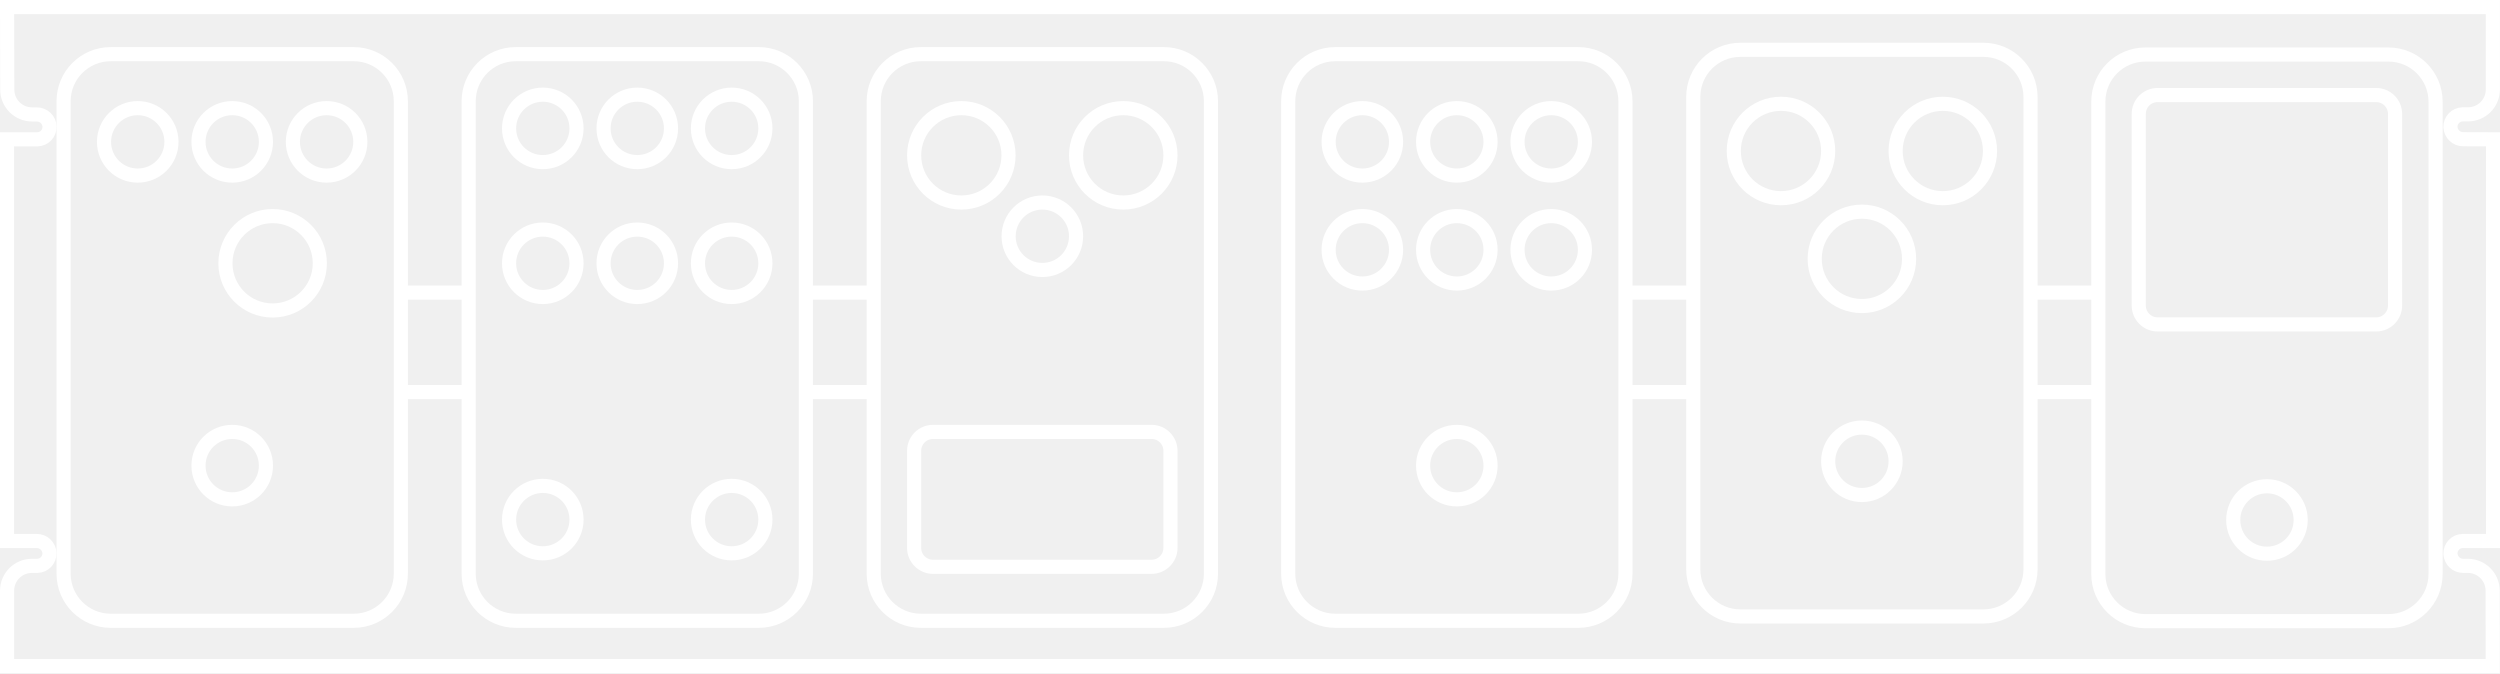
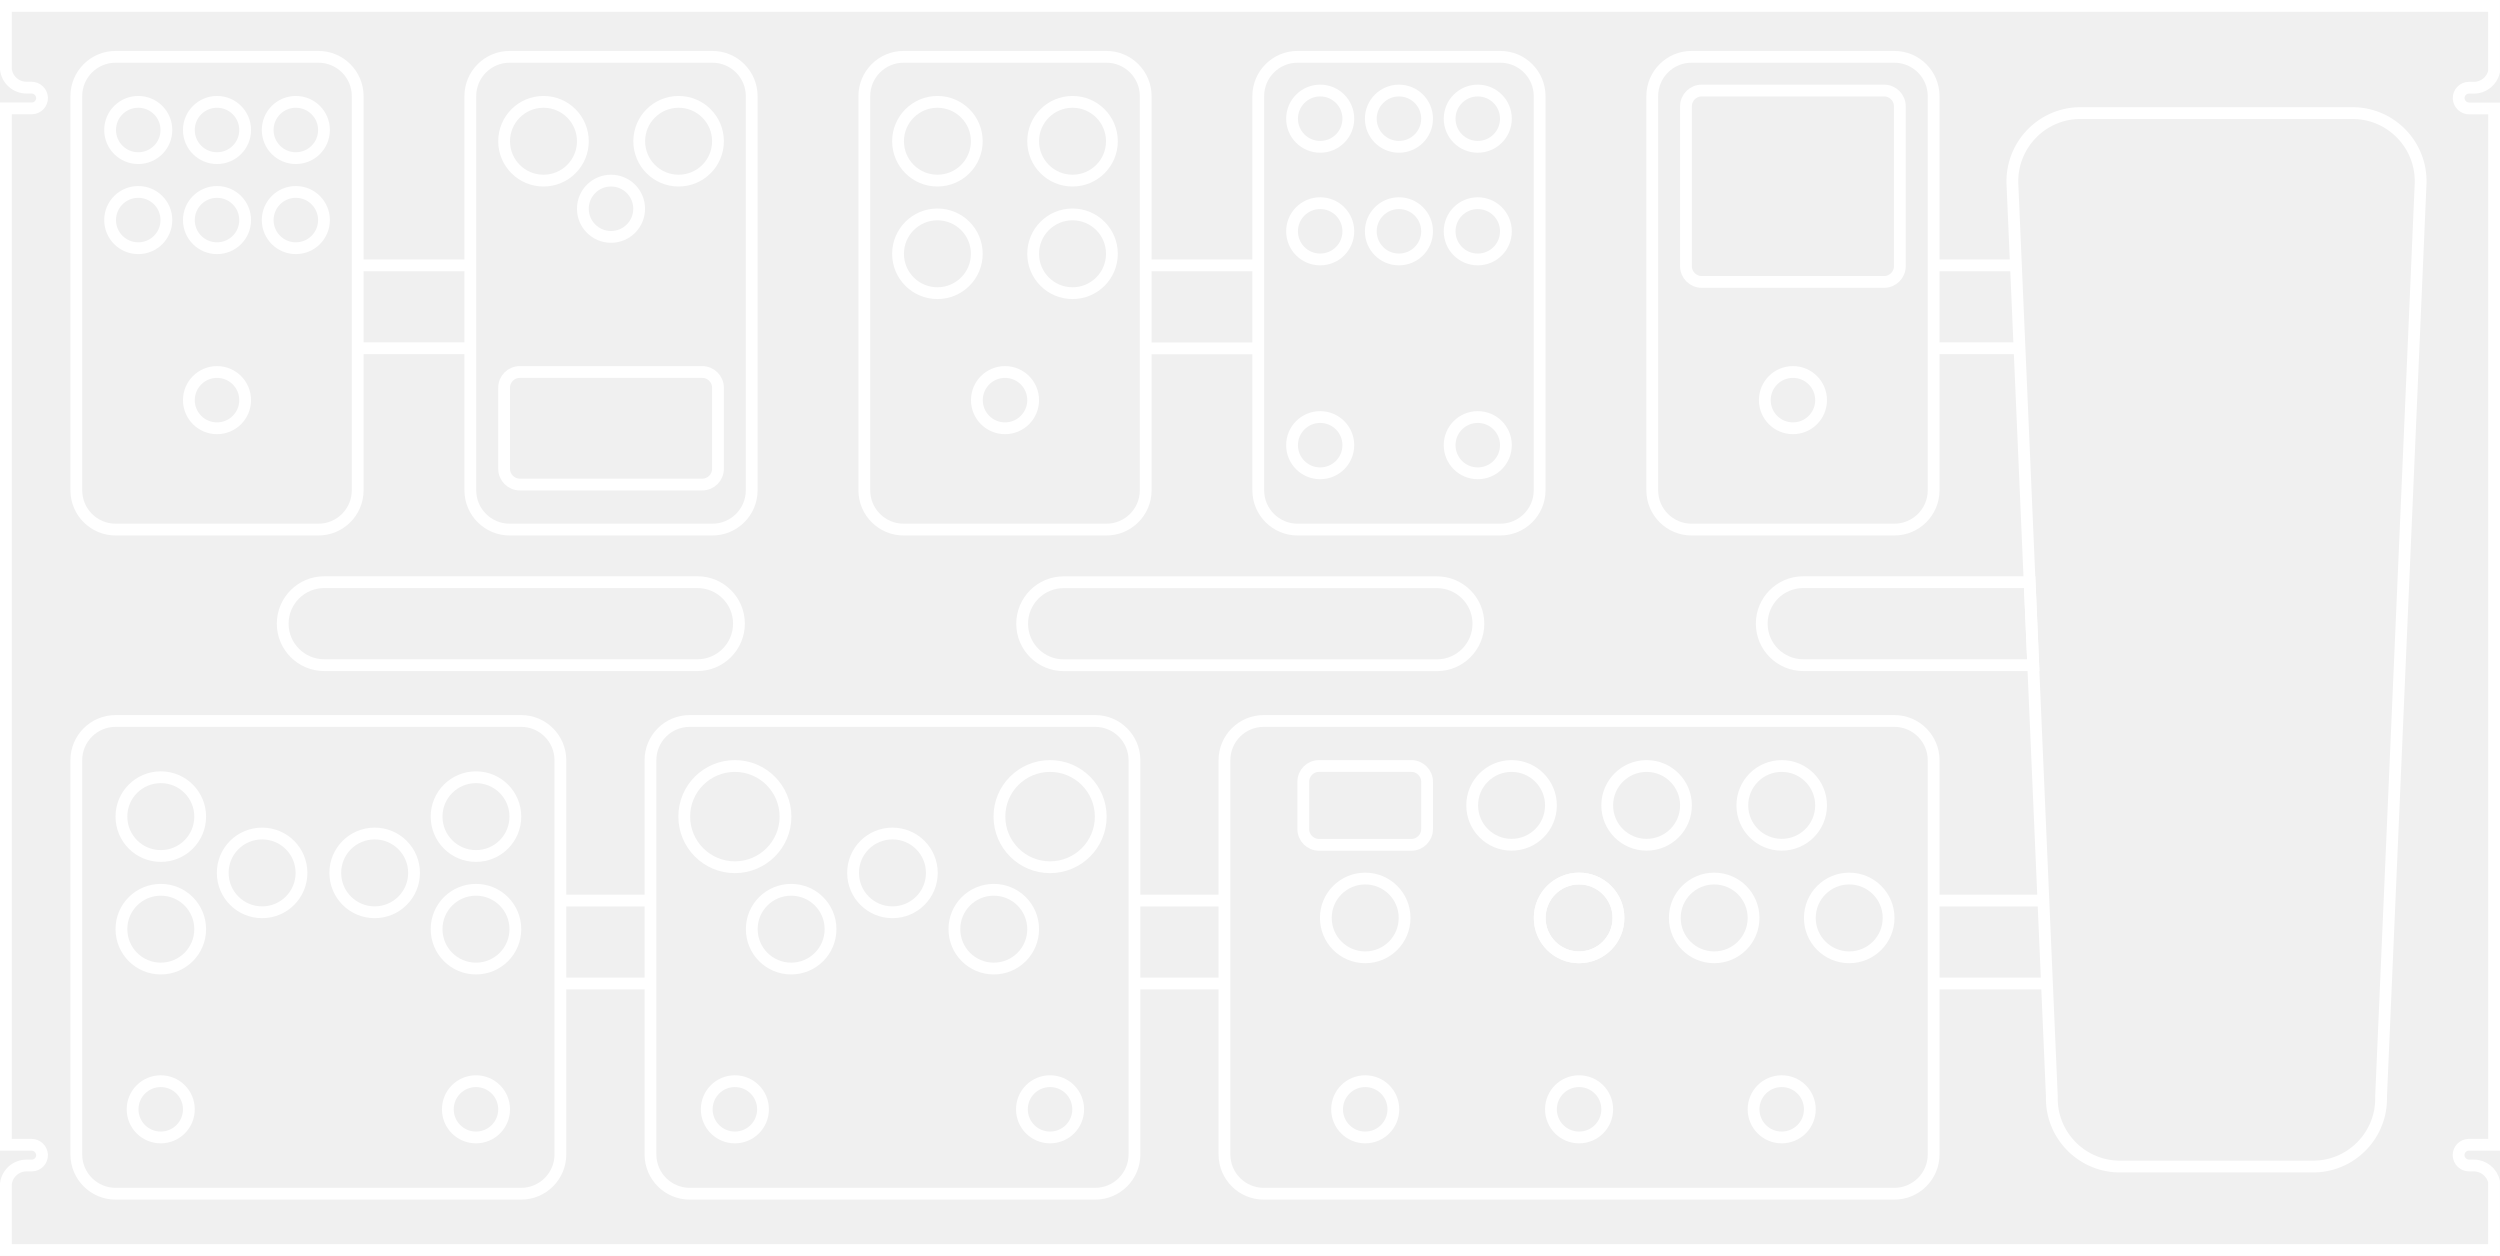
- <svg xmlns="http://www.w3.org/2000/svg" version="1.1" baseProfile="basic" x="0px" y="0px" width="265.39px" height="71.47px" viewBox="0 0 265.39 71.47" style="enable-background:new 0 0 265.39 71.47;" xml:space="preserve">
+ <svg xmlns="http://www.w3.org/2000/svg" version="1.1" baseProfile="basic" x="0px" y="0px" width="318.08px" height="159.79px" viewBox="0 0 318.08 159.79" style="enable-background:new 0 0 318.08 159.79;" xml:space="preserve">
  <style type="text/css">
	.st0{fill:none;stroke:#FFFFFF;stroke-width:1.5;}
</style>
  <defs>
</defs>
-   <g id="Group_685_2_" transform="translate(-3150.499 -6591.781)">
-     <g id="Group_618_2_">
-       <path id="Path_335_2_" class="st0" d="M3412,6606.56c-0.73,0.01-1.33-0.55-1.37-1.28c-0.02-0.73,0.55-1.34,1.28-1.36    c0.01,0,0.03,0,0.04,0h0.54c1.46,0,2.64-1.18,2.64-2.64v0v-8.75h-263.88l0.02,8.76c0,1.46,1.18,2.64,2.64,2.64c0,0,0,0,0,0h0.48    c0.73-0.01,1.33,0.55,1.37,1.28c0.02,0.73-0.55,1.34-1.28,1.36c-0.01,0-0.03,0-0.04,0h-3.2v42.64h3.14    c0.73-0.01,1.33,0.55,1.37,1.28c0.02,0.73-0.55,1.34-1.28,1.36c-0.01,0-0.03,0-0.04,0h-0.54c-1.46,0-2.64,1.18-2.64,2.64v8h263.87    l0,0l-0.01-8c0-1.46-1.18-2.64-2.64-2.64c0,0,0,0,0,0H3412c-0.73,0.01-1.33-0.55-1.37-1.28c-0.02-0.73,0.55-1.34,1.28-1.36    c0.01,0,0.03,0,0.04,0h3.2v-42.64L3412,6606.56z" />
-       <path id="Path_555_2_" class="st0" d="M3205.25,6597.53h25.8c2.76,0,5,2.24,5,5v50.15c0,2.76-2.24,5-5,5h-25.8c-2.76,0-5-2.24-5-5    v-50.15C3200.25,6599.77,3202.48,6597.53,3205.25,6597.53z" />
-       <path id="Path_556_2_" class="st0" d="M3228.17,6643.36c1.98,0,3.58,1.6,3.58,3.58c0,1.98-1.6,3.58-3.58,3.58    c-1.98,0-3.58-1.6-3.58-3.58l0,0C3224.59,6644.96,3226.2,6643.36,3228.17,6643.36z" />
-       <path id="Path_557_2_" class="st0" d="M3208.12,6643.36c1.98,0,3.58,1.6,3.58,3.58c0,1.98-1.6,3.58-3.58,3.58    c-1.98,0-3.58-1.6-3.58-3.58l0,0C3204.54,6644.96,3206.15,6643.36,3208.12,6643.36z" />
-       <path id="Path_558_2_" class="st0" d="M3208.12,6601.83c1.98,0,3.58,1.6,3.58,3.58c0,1.98-1.6,3.58-3.58,3.58    c-1.98,0-3.58-1.6-3.58-3.58l0,0C3204.54,6603.43,3206.15,6601.83,3208.12,6601.83z" />
-       <path id="Path_559_2_" class="st0" d="M3218.15,6601.83c1.98,0,3.58,1.6,3.58,3.58c0,1.98-1.6,3.58-3.58,3.58    c-1.98,0-3.58-1.6-3.58-3.58l0,0C3214.57,6603.43,3216.17,6601.83,3218.15,6601.83z" />
-       <path id="Path_560_2_" class="st0" d="M3228.17,6601.83c1.98,0,3.58,1.6,3.58,3.58c0,1.98-1.6,3.58-3.58,3.58    c-1.98,0-3.58-1.6-3.58-3.58l0,0C3224.59,6603.43,3226.2,6601.83,3228.17,6601.83z" />
-       <path id="Path_561_2_" class="st0" d="M3208.12,6616.15c1.98,0,3.58,1.6,3.58,3.58c0,1.98-1.6,3.58-3.58,3.58    c-1.98,0-3.58-1.6-3.58-3.58l0,0C3204.54,6617.75,3206.15,6616.15,3208.12,6616.15z" />
-       <path id="Path_562_2_" class="st0" d="M3218.15,6616.15c1.98,0,3.58,1.6,3.58,3.58c0,1.98-1.6,3.58-3.58,3.58    c-1.98,0-3.58-1.6-3.58-3.58l0,0C3214.57,6617.75,3216.17,6616.15,3218.15,6616.15z" />
-       <path id="Path_563_2_" class="st0" d="M3228.17,6616.15c1.98,0,3.58,1.6,3.58,3.58c0,1.98-1.6,3.58-3.58,3.58    c-1.98,0-3.58-1.6-3.58-3.58l0,0C3224.59,6617.75,3226.2,6616.15,3228.17,6616.15z" />
-       <path id="Path_542_2_" class="st0" d="M3292.25,6597.53h25.8c2.76,0,5,2.24,5,5v50.15c0,2.76-2.24,5-5,5h-25.8c-2.76,0-5-2.24-5-5    v-50.15C3287.25,6599.77,3289.48,6597.53,3292.25,6597.53z" />
-       <path id="Path_543_2_" class="st0" d="M3305.15,6637.63c1.98,0,3.58,1.6,3.58,3.58c0,1.98-1.6,3.58-3.58,3.58    c-1.98,0-3.58-1.6-3.58-3.58l0,0C3301.57,6639.23,3303.17,6637.63,3305.15,6637.63z" />
-       <path id="Path_544_2_" class="st0" d="M3295.12,6603.26c1.98,0,3.58,1.6,3.58,3.58c0,1.98-1.6,3.58-3.58,3.58    c-1.98,0-3.58-1.6-3.58-3.58l0,0C3291.54,6604.86,3293.15,6603.26,3295.12,6603.26z" />
-       <path id="Path_545_2_" class="st0" d="M3295.12,6614.72c1.98,0,3.58,1.6,3.58,3.58c0,1.98-1.6,3.58-3.58,3.58    c-1.98,0-3.58-1.6-3.58-3.58l0,0C3291.54,6616.32,3293.15,6614.72,3295.12,6614.72z" />
-       <path id="Path_546_2_" class="st0" d="M3315.17,6603.26c1.98,0,3.58,1.6,3.58,3.58c0,1.98-1.6,3.58-3.58,3.58    c-1.98,0-3.58-1.6-3.58-3.58l0,0C3311.59,6604.86,3313.2,6603.26,3315.17,6603.26z" />
-       <path id="Path_547_2_" class="st0" d="M3315.17,6614.72c1.98,0,3.58,1.6,3.58,3.58c0,1.98-1.6,3.58-3.58,3.58    c-1.98,0-3.58-1.6-3.58-3.58l0,0C3311.59,6616.32,3313.2,6614.72,3315.17,6614.72z" />
-       <path id="Path_548_2_" class="st0" d="M3305.15,6603.26c1.98,0,3.58,1.6,3.58,3.58c0,1.98-1.6,3.58-3.58,3.58    c-1.98,0-3.58-1.6-3.58-3.58l0,0C3301.57,6604.86,3303.17,6603.26,3305.15,6603.26z" />
-       <path id="Path_549_2_" class="st0" d="M3305.15,6614.72c1.98,0,3.58,1.6,3.58,3.58c0,1.98-1.6,3.58-3.58,3.58    c-1.98,0-3.58-1.6-3.58-3.58l0,0C3301.57,6616.32,3303.17,6614.72,3305.15,6614.72z" />
-       <path id="Path_564_2_" class="st0" d="M3162.25,6597.53h25.8c2.76,0,5,2.24,5,5v50.15c0,2.76-2.24,5-5,5h-25.8c-2.76,0-5-2.24-5-5    v-50.15C3157.25,6599.77,3159.48,6597.53,3162.25,6597.53z" />
-       <path id="Path_565_2_" class="st0" d="M3175.15,6637.63c1.98,0,3.58,1.6,3.58,3.58c0,1.98-1.6,3.58-3.58,3.58    c-1.98,0-3.58-1.6-3.58-3.58l0,0C3171.57,6639.23,3173.17,6637.63,3175.15,6637.63z" />
-       <path id="Path_566_2_" class="st0" d="M3165.12,6603.26c1.98,0,3.58,1.6,3.58,3.58c0,1.98-1.6,3.58-3.58,3.58    c-1.98,0-3.58-1.6-3.58-3.58l0,0C3161.54,6604.86,3163.15,6603.26,3165.12,6603.26z" />
-       <path id="Path_567_2_" class="st0" d="M3185.17,6603.26c1.98,0,3.58,1.6,3.58,3.58c0,1.98-1.6,3.58-3.58,3.58    c-1.98,0-3.58-1.6-3.58-3.58l0,0C3181.59,6604.86,3183.2,6603.26,3185.17,6603.26z" />
-       <path id="Path_568_2_" class="st0" d="M3175.15,6603.26c1.98,0,3.58,1.6,3.58,3.58c0,1.98-1.6,3.58-3.58,3.58    c-1.98,0-3.58-1.6-3.58-3.58l0,0C3171.57,6604.86,3173.17,6603.26,3175.15,6603.26z" />
-       <path id="Path_569_2_" class="st0" d="M3179.44,6614.72c2.77,0,5.01,2.24,5.01,5.01s-2.24,5.01-5.01,5.01s-5.01-2.24-5.01-5.01    C3174.43,6616.96,3176.68,6614.72,3179.44,6614.72z" />
-       <path id="Path_550_2_" class="st0" d="M3248.25,6597.53h25.8c2.76,0,5,2.24,5,5v50.15c0,2.76-2.24,5-5,5h-25.8c-2.76,0-5-2.24-5-5    v-50.15C3243.25,6599.77,3245.48,6597.53,3248.25,6597.53z" />
-       <path id="Path_551_2_" class="st0" d="M3269.74,6603.26c2.77,0,5.01,2.24,5.01,5.01s-2.24,5.01-5.01,5.01s-5.01-2.24-5.01-5.01    C3264.73,6605.5,3266.97,6603.26,3269.74,6603.26z" />
-       <path id="Path_552_2_" class="st0" d="M3252.55,6603.26c2.77,0,5.01,2.24,5.01,5.01s-2.24,5.01-5.01,5.01s-5.01-2.24-5.01-5.01    C3247.54,6605.5,3249.79,6603.26,3252.55,6603.26z" />
-       <path id="Path_553_2_" class="st0" d="M3261.15,6613.28c1.98,0,3.58,1.6,3.58,3.58c0,1.98-1.6,3.58-3.58,3.58    c-1.98,0-3.58-1.6-3.58-3.58l0,0C3257.57,6614.89,3259.17,6613.28,3261.15,6613.28z" />
-       <path id="Path_554_2_" class="st0" d="M3249.54,6637.63h23.21c1.1,0,2,0.9,2,2v10.32c0,1.1-0.9,2-2,2h-23.21c-1.1,0-2-0.9-2-2    v-10.32C3247.54,6638.53,3248.44,6637.63,3249.54,6637.63z" />
-       <path id="Path_534_2_" class="st0" d="M3335.25,6597.07h25.8c2.76,0,5,2.24,5,5v50.15c0,2.76-2.24,5-5,5h-25.8c-2.76,0-5-2.24-5-5    v-50.15C3330.25,6599.31,3332.48,6597.07,3335.25,6597.07z" />
-       <path id="Path_535_2_" class="st0" d="M3348.15,6637.17c1.98,0,3.58,1.6,3.58,3.58c0,1.98-1.6,3.58-3.58,3.58    c-1.98,0-3.58-1.6-3.58-3.58l0,0C3344.57,6638.77,3346.17,6637.17,3348.15,6637.17z" />
-       <path id="Path_536_2_" class="st0" d="M3356.74,6602.8c2.77,0,5.01,2.24,5.01,5.01s-2.24,5.01-5.01,5.01s-5.01-2.24-5.01-5.01    S3353.97,6602.8,3356.74,6602.8L3356.74,6602.8z" />
-       <path id="Path_537_2_" class="st0" d="M3339.56,6602.8c2.77,0,5.01,2.24,5.01,5.01s-2.24,5.01-5.01,5.01s-5.01-2.24-5.01-5.01    S3336.79,6602.8,3339.56,6602.8L3339.56,6602.8z" />
-       <path id="Path_538_2_" class="st0" d="M3348.15,6614.25c2.77,0,5.01,2.24,5.01,5.01s-2.24,5.01-5.01,5.01s-5.01-2.24-5.01-5.01    S3345.38,6614.25,3348.15,6614.25L3348.15,6614.25z" />
-       <path id="Path_539_2_" class="st0" d="M3378.25,6597.57h25.8c2.76,0,5,2.24,5,5v50.15c0,2.76-2.24,5-5,5h-25.8c-2.76,0-5-2.24-5-5    v-50.15C3373.25,6599.81,3375.48,6597.57,3378.25,6597.57z" />
-       <path id="Path_540_2_" class="st0" d="M3391.15,6643.4c1.98,0,3.58,1.6,3.58,3.58c0,1.98-1.6,3.58-3.58,3.58    c-1.98,0-3.58-1.6-3.58-3.58l0,0C3387.57,6645,3389.17,6643.4,3391.15,6643.4z" />
-       <path id="Path_541_2_" class="st0" d="M3379.54,6601.87h23.21c1.1,0,2,0.9,2,2v20.35c0,1.1-0.9,2-2,2h-23.21c-1.1,0-2-0.9-2-2    v-20.35C3377.54,6602.76,3378.44,6601.87,3379.54,6601.87z" />
-     </g>
+   <g>
+     <path id="Path_121_2_" class="st0" d="M314.13,11.16h0.63c1.23,0,2.29-0.85,2.56-2.04V0.75H0.75v8.06   c0.15,1.33,1.28,2.34,2.62,2.34h0.61c0.73-0.01,1.33,0.55,1.37,1.28c0.02,0.73-0.55,1.34-1.28,1.36c-0.01,0-0.03,0-0.04,0H0.75   v131.86h3.23c0.73-0.01,1.33,0.55,1.37,1.28c0.02,0.73-0.55,1.34-1.28,1.36c-0.01,0-0.03,0-0.04,0H3.37   c-1.34,0-2.47,1.01-2.62,2.34v8.41h316.57v-8.71c-0.28-1.19-1.34-2.04-2.57-2.04h-0.57c-0.73,0.01-1.33-0.55-1.37-1.28   c-0.02-0.73,0.55-1.34,1.28-1.36c0.01,0,0.03,0,0.04,0h3.2V13.8h-3.14c-0.73,0.01-1.33-0.55-1.37-1.28   c-0.02-0.73,0.55-1.34,1.28-1.36C314.1,11.16,314.12,11.16,314.13,11.16z" />
+     <path id="Path_122_2_" class="st0" d="M264.42,14.39h35.18c4.78,0.16,8.53,4.16,8.38,8.94l-5.03,116.16   c0.15,4.78-3.6,8.78-8.38,8.93h-25.13c-4.78-0.16-8.53-4.16-8.38-8.93l-5.02-116.16C255.9,18.55,259.65,14.55,264.42,14.39z" />
+     <path id="Path_262_2_" class="st0" d="M165.09,7.23h25.8c2.76,0,5,2.24,5,5v50.15c0,2.76-2.24,5-5,5h-25.8c-2.76,0-5-2.24-5-5   V12.23C160.09,9.47,162.33,7.23,165.09,7.23z" />
+     <path id="Path_268_2_" class="st0" d="M188.02,53.06c1.98,0,3.58,1.6,3.58,3.58c0,1.98-1.6,3.58-3.58,3.58   c-1.98,0-3.58-1.6-3.58-3.58l0,0C184.44,54.66,186.04,53.06,188.02,53.06z" />
+     <path id="Path_263_2_" class="st0" d="M167.97,53.06c1.98,0,3.58,1.6,3.58,3.58c0,1.98-1.6,3.58-3.58,3.58   c-1.98,0-3.58-1.6-3.58-3.58l0,0C164.39,54.66,165.99,53.06,167.97,53.06z" />
+     <path id="Path_264_2_" class="st0" d="M167.97,11.52c1.98,0,3.58,1.6,3.58,3.58s-1.6,3.58-3.58,3.58c-1.98,0-3.58-1.6-3.58-3.58   l0,0C164.39,13.13,165.99,11.52,167.97,11.52z" />
+     <path id="Path_265_2_" class="st0" d="M177.99,11.52c1.98,0,3.58,1.6,3.58,3.58s-1.6,3.58-3.58,3.58c-1.98,0-3.58-1.6-3.58-3.58   l0,0C174.41,13.13,176.02,11.52,177.99,11.52z" />
+     <path id="Path_269_2_" class="st0" d="M188.02,11.52c1.98,0,3.58,1.6,3.58,3.58s-1.6,3.58-3.58,3.58c-1.98,0-3.58-1.6-3.58-3.58   l0,0C184.44,13.13,186.04,11.52,188.02,11.52z" />
+     <path id="Path_266_2_" class="st0" d="M167.97,25.85c1.98,0,3.58,1.6,3.58,3.58s-1.6,3.58-3.58,3.58c-1.98,0-3.58-1.6-3.58-3.58   l0,0C164.39,27.45,165.99,25.85,167.97,25.85z" />
+     <path id="Path_267_2_" class="st0" d="M177.99,25.85c1.98,0,3.58,1.6,3.58,3.58s-1.6,3.58-3.58,3.58c-1.98,0-3.58-1.6-3.58-3.58   l0,0C174.41,27.45,176.02,25.85,177.99,25.85z" />
+     <path id="Path_270_2_" class="st0" d="M188.02,25.85c1.98,0,3.58,1.6,3.58,3.58s-1.6,3.58-3.58,3.58c-1.98,0-3.58-1.6-3.58-3.58   l0,0C184.44,27.45,186.04,25.85,188.02,25.85z" />
+     <path id="Path_243_2_" class="st0" d="M14.71,7.23h25.8c2.76,0,5,2.24,5,5v50.15c0,2.76-2.24,5-5,5h-25.8c-2.76,0-5-2.24-5-5V12.23   C9.71,9.47,11.95,7.23,14.71,7.23z" />
+     <path id="Path_244_2_" class="st0" d="M27.61,47.33c1.98,0,3.58,1.6,3.58,3.58c0,1.98-1.6,3.58-3.58,3.58s-3.58-1.6-3.58-3.58l0,0   C24.03,48.93,25.64,47.33,27.61,47.33z" />
+     <path id="Path_245_2_" class="st0" d="M17.59,12.96c1.98,0,3.58,1.6,3.58,3.58s-1.6,3.58-3.58,3.58s-3.58-1.6-3.58-3.58l0,0   C14.01,14.56,15.61,12.96,17.59,12.96z" />
+     <path id="Path_246_2_" class="st0" d="M17.59,24.42c1.98,0,3.58,1.6,3.58,3.58s-1.6,3.58-3.58,3.58s-3.58-1.6-3.58-3.58l0,0   C14.01,26.02,15.61,24.42,17.59,24.42z" />
+     <path id="Path_247_2_" class="st0" d="M37.64,12.96c1.98,0,3.58,1.6,3.58,3.58s-1.6,3.58-3.58,3.58c-1.98,0-3.58-1.6-3.58-3.58l0,0   C34.06,14.56,35.66,12.96,37.64,12.96z" />
+     <path id="Path_248_2_" class="st0" d="M37.64,24.42c1.98,0,3.58,1.6,3.58,3.58s-1.6,3.58-3.58,3.58c-1.98,0-3.58-1.6-3.58-3.58l0,0   C34.06,26.02,35.66,24.42,37.64,24.42z" />
+     <path id="Path_249_2_" class="st0" d="M27.61,12.96c1.98,0,3.58,1.6,3.58,3.58s-1.6,3.58-3.58,3.58s-3.58-1.6-3.58-3.58l0,0   C24.03,14.56,25.64,12.96,27.61,12.96z" />
+     <path id="Path_250_2_" class="st0" d="M27.61,24.42c1.98,0,3.58,1.6,3.58,3.58s-1.6,3.58-3.58,3.58s-3.58-1.6-3.58-3.58l0,0   C24.03,26.02,25.64,24.42,27.61,24.42z" />
+     <path id="Path_256_2_" class="st0" d="M114.97,7.23h25.8c2.76,0,5,2.24,5,5v50.15c0,2.76-2.24,5-5,5h-25.8c-2.76,0-5-2.24-5-5   V12.23C109.97,9.47,112.2,7.23,114.97,7.23z" />
+     <path id="Path_257_2_" class="st0" d="M127.87,47.33c1.98,0,3.58,1.6,3.58,3.58c0,1.98-1.6,3.58-3.58,3.58s-3.58-1.6-3.58-3.58l0,0   C124.29,48.93,125.89,47.33,127.87,47.33z" />
+     <path id="Path_258_2_" class="st0" d="M136.46,12.96c2.77,0,5.01,2.24,5.01,5.01s-2.24,5.01-5.01,5.01s-5.01-2.24-5.01-5.01   S133.69,12.96,136.46,12.96L136.46,12.96z" />
+     <path id="Path_259_2_" class="st0" d="M136.46,27.28c2.77,0,5.01,2.24,5.01,5.01c0,2.77-2.24,5.01-5.01,5.01s-5.01-2.24-5.01-5.01   C131.45,29.52,133.69,27.28,136.46,27.28L136.46,27.28z" />
+     <path id="Path_260_2_" class="st0" d="M119.27,12.96c2.77,0,5.01,2.24,5.01,5.01s-2.24,5.01-5.01,5.01c-2.77,0-5.01-2.24-5.01-5.01   S116.51,12.96,119.27,12.96L119.27,12.96z" />
+     <path id="Path_261_2_" class="st0" d="M119.27,27.28c2.77,0,5.01,2.24,5.01,5.01c0,2.77-2.24,5.01-5.01,5.01   c-2.77,0-5.01-2.24-5.01-5.01C114.26,29.52,116.51,27.28,119.27,27.28L119.27,27.28z" />
+     <path id="Path_271_2_" class="st0" d="M87.76,91.73h51.58c2.76,0,5,2.24,5,5v50.15c0,2.76-2.24,5-5,5H87.76c-2.76,0-5-2.24-5-5   V96.73C82.76,93.96,84.99,91.73,87.76,91.73z" />
+     <path id="Path_297_2_" class="st0" d="M93.5,137.56c1.98,0,3.58,1.6,3.58,3.58c0,1.98-1.6,3.58-3.58,3.58s-3.58-1.6-3.58-3.58l0,0   C89.92,139.16,91.52,137.56,93.5,137.56z" />
+     <path id="Path_298_2_" class="st0" d="M133.6,137.56c1.98,0,3.58,1.6,3.58,3.58c0,1.98-1.6,3.58-3.58,3.58   c-1.98,0-3.58-1.6-3.58-3.58l0,0C130.02,139.16,131.62,137.56,133.6,137.56z" />
+     <path id="Path_272_2_" class="st0" d="M133.6,97.46c3.56,0,6.45,2.89,6.45,6.44c0,3.56-2.89,6.44-6.45,6.44   c-3.56,0-6.44-2.89-6.44-6.44l0,0C127.15,100.34,130.04,97.46,133.6,97.46z" />
+     <path id="Path_293_2_" class="st0" d="M126.44,113.21c2.77,0,5.01,2.24,5.01,5.01c0,2.77-2.24,5.01-5.01,5.01   c-2.77,0-5.01-2.24-5.01-5.01C121.42,115.45,123.67,113.21,126.44,113.21L126.44,113.21z" />
+     <path id="Path_273_2_" class="st0" d="M93.5,97.46c3.56,0,6.44,2.89,6.44,6.44c0,3.56-2.89,6.44-6.44,6.44   c-3.56,0-6.44-2.89-6.44-6.44l0,0C87.05,100.34,89.94,97.46,93.5,97.46z" />
+     <path id="Path_294_2_" class="st0" d="M100.66,113.21c2.77,0,5.01,2.24,5.01,5.01c0,2.77-2.24,5.01-5.01,5.01   c-2.77,0-5.01-2.24-5.01-5.01C95.64,115.45,97.89,113.21,100.66,113.21L100.66,113.21z" />
+     <path id="Path_283_2_" class="st0" d="M113.55,106.05c2.77,0,5.01,2.24,5.01,5.01c0,2.77-2.24,5.01-5.01,5.01   c-2.77,0-5.01-2.24-5.01-5.01C108.53,108.29,110.78,106.05,113.55,106.05L113.55,106.05z" />
+     <path id="Path_274_2_" class="st0" d="M14.71,91.73H66.3c2.76,0,5,2.24,5,5v50.15c0,2.76-2.24,5-5,5H14.71c-2.76,0-5-2.24-5-5   V96.73C9.71,93.96,11.95,91.73,14.71,91.73z" />
+     <path id="Path_299_2_" class="st0" d="M20.45,137.56c1.98,0,3.58,1.6,3.58,3.58c0,1.98-1.6,3.58-3.58,3.58s-3.58-1.6-3.58-3.58l0,0   C16.87,139.16,18.48,137.56,20.45,137.56z" />
+     <path id="Path_300_2_" class="st0" d="M60.56,137.56c1.98,0,3.58,1.6,3.58,3.58c0,1.98-1.6,3.58-3.58,3.58   c-1.98,0-3.58-1.6-3.58-3.58l0,0C56.98,139.16,58.58,137.56,60.56,137.56z" />
+     <path id="Path_275_2_" class="st0" d="M60.56,98.89c2.77,0,5.01,2.24,5.01,5.01c0,2.77-2.24,5.01-5.01,5.01s-5.01-2.24-5.01-5.01   C55.54,101.13,57.79,98.89,60.56,98.89L60.56,98.89z" />
+     <path id="Path_295_2_" class="st0" d="M60.56,113.21c2.77,0,5.01,2.24,5.01,5.01c0,2.77-2.24,5.01-5.01,5.01s-5.01-2.24-5.01-5.01   C55.54,115.45,57.79,113.21,60.56,113.21L60.56,113.21z" />
+     <path id="Path_276_2_" class="st0" d="M20.46,98.89c2.77,0,5.01,2.24,5.01,5.01c0,2.77-2.24,5.01-5.01,5.01s-5.01-2.24-5.01-5.01   C15.44,101.13,17.69,98.89,20.46,98.89L20.46,98.89z" />
+     <path id="Path_296_2_" class="st0" d="M20.46,113.21c2.77,0,5.01,2.24,5.01,5.01c0,2.77-2.24,5.01-5.01,5.01s-5.01-2.24-5.01-5.01   C15.44,115.45,17.69,113.21,20.46,113.21L20.46,113.21z" />
+     <path id="Path_284_2_" class="st0" d="M33.35,106.05c2.77,0,5.01,2.24,5.01,5.01c0,2.77-2.24,5.01-5.01,5.01s-5.01-2.24-5.01-5.01   C28.33,108.29,30.58,106.05,33.35,106.05L33.35,106.05z" />
+     <path id="Path_285_2_" class="st0" d="M47.67,106.05c2.77,0,5.01,2.24,5.01,5.01c0,2.77-2.24,5.01-5.01,5.01s-5.01-2.24-5.01-5.01   C42.65,108.29,44.9,106.05,47.67,106.05L47.67,106.05z" />
+     <path id="Path_277_2_" class="st0" d="M160.79,91.73h80.23c2.76,0,5,2.24,5,5v50.15c0,2.76-2.24,5-5,5h-80.23c-2.76,0-5-2.24-5-5   V96.73C155.79,93.96,158.03,91.73,160.79,91.73z" />
+     <path id="Path_301_2_" class="st0" d="M173.7,137.56c1.98,0,3.58,1.6,3.58,3.58c0,1.98-1.6,3.58-3.58,3.58   c-1.98,0-3.58-1.6-3.58-3.58l0,0C170.12,139.16,171.72,137.56,173.7,137.56z" />
+     <path id="Path_302_2_" class="st0" d="M200.91,137.56c1.98,0,3.58,1.6,3.58,3.58c0,1.98-1.6,3.58-3.58,3.58   c-1.98,0-3.58-1.6-3.58-3.58l0,0C197.33,139.16,198.93,137.56,200.91,137.56z" />
+     <path id="Path_303_2_" class="st0" d="M226.69,137.56c1.98,0,3.58,1.6,3.58,3.58c0,1.98-1.6,3.58-3.58,3.58   c-1.98,0-3.58-1.6-3.58-3.58l0,0C223.11,139.16,224.71,137.56,226.69,137.56z" />
+     <path id="Path_286_2_" class="st0" d="M226.69,97.46c2.77,0,5.01,2.24,5.01,5.01c0,2.77-2.24,5.01-5.01,5.01s-5.01-2.24-5.01-5.01   C221.68,99.7,223.92,97.46,226.69,97.46L226.69,97.46z" />
+     <path id="Path_278_2_" class="st0" d="M209.5,97.46c2.77,0,5.01,2.24,5.01,5.01c0,2.77-2.24,5.01-5.01,5.01s-5.01-2.24-5.01-5.01   C204.49,99.7,206.73,97.46,209.5,97.46L209.5,97.46z" />
+     <path id="Path_279_2_" class="st0" d="M192.32,97.46c2.77,0,5.01,2.24,5.01,5.01c0,2.77-2.24,5.01-5.01,5.01s-5.01-2.24-5.01-5.01   C187.3,99.7,189.55,97.46,192.32,97.46L192.32,97.46z" />
+     <path id="Path_288_2_" class="st0" d="M235.28,111.78c2.77,0,5.01,2.24,5.01,5.01c0,2.77-2.24,5.01-5.01,5.01s-5.01-2.24-5.01-5.01   C230.27,114.02,232.51,111.78,235.28,111.78L235.28,111.78z" />
+     <path id="Path_289_2_" class="st0" d="M218.1,111.78c2.77,0,5.01,2.24,5.01,5.01c0,2.77-2.24,5.01-5.01,5.01s-5.01-2.24-5.01-5.01   C213.08,114.02,215.33,111.78,218.1,111.78L218.1,111.78z" />
+     <path id="Path_290_2_" class="st0" d="M200.91,111.78c2.77,0,5.01,2.24,5.01,5.01c0,2.77-2.24,5.01-5.01,5.01s-5.01-2.24-5.01-5.01   C195.9,114.02,198.14,111.78,200.91,111.78L200.91,111.78z" />
+     <path id="Path_291_2_" class="st0" d="M200.91,111.78c2.77,0,5.01,2.24,5.01,5.01c0,2.77-2.24,5.01-5.01,5.01s-5.01-2.24-5.01-5.01   C195.9,114.02,198.14,111.78,200.91,111.78L200.91,111.78z" />
+     <path id="Path_292_2_" class="st0" d="M173.7,111.78c2.77,0,5.01,2.24,5.01,5.01c0,2.77-2.24,5.01-5.01,5.01s-5.01-2.24-5.01-5.01   C168.68,114.02,170.93,111.78,173.7,111.78L173.7,111.78z" />
+     <path id="Path_280_2_" class="st0" d="M167.82,97.46h11.75c1.1,0,2,0.9,2,2v6.03c0,1.1-0.9,2-2,2h-11.75c-1.1,0-2-0.9-2-2v-6.03   C165.82,98.35,166.72,97.46,167.82,97.46z" />
+     <path id="Path_281_2_" class="st0" d="M215.22,7.23h25.8c2.76,0,5,2.24,5,5v50.15c0,2.76-2.24,5-5,5h-25.8c-2.76,0-5-2.24-5-5   V12.23C210.22,9.47,212.46,7.23,215.22,7.23z" />
+     <path id="Path_287_2_" class="st0" d="M228.12,47.33c1.98,0,3.58,1.6,3.58,3.58c0,1.98-1.6,3.58-3.58,3.58   c-1.98,0-3.58-1.6-3.58-3.58l0,0C224.54,48.93,226.14,47.33,228.12,47.33z" />
+     <path id="Path_282_2_" class="st0" d="M216.51,11.52h23.21c1.1,0,2,0.9,2,2v20.35c0,1.1-0.9,2-2,2h-23.21c-1.1,0-2-0.9-2-2V13.52   C214.51,12.42,215.41,11.52,216.51,11.52z" />
+     <path id="Path_251_2_" class="st0" d="M64.84,7.23h25.8c2.76,0,5,2.24,5,5v50.15c0,2.76-2.24,5-5,5h-25.8c-2.76,0-5-2.24-5-5V12.23   C59.84,9.47,62.08,7.23,64.84,7.23z" />
+     <path id="Path_252_2_" class="st0" d="M86.34,12.96c2.77,0,5.01,2.24,5.01,5.01s-2.24,5.01-5.01,5.01c-2.77,0-5.01-2.24-5.01-5.01   S83.57,12.96,86.34,12.96L86.34,12.96z" />
+     <path id="Path_253_2_" class="st0" d="M69.15,12.96c2.77,0,5.01,2.24,5.01,5.01s-2.24,5.01-5.01,5.01c-2.77,0-5.01-2.24-5.01-5.01   S66.38,12.96,69.15,12.96L69.15,12.96z" />
+     <path id="Path_254_2_" class="st0" d="M77.74,22.98c1.98,0,3.58,1.6,3.58,3.58s-1.6,3.58-3.58,3.58s-3.58-1.6-3.58-3.58l0,0   C74.16,24.58,75.76,22.98,77.74,22.98z" />
+     <path id="Path_255_2_" class="st0" d="M66.14,47.33h23.21c1.1,0,2,0.9,2,2v10.32c0,1.1-0.9,2-2,2H66.14c-1.1,0-2-0.9-2-2V49.33   C64.14,48.22,65.03,47.33,66.14,47.33z" />
+     <line class="st0" x1="45.51" y1="33.76" x2="59.84" y2="33.76" />
+     <line class="st0" x1="45.51" y1="44.31" x2="59.84" y2="44.31" />
+     <line class="st0" x1="145.77" y1="33.76" x2="160.09" y2="33.76" />
+     <line class="st0" x1="160.09" y1="44.32" x2="145.77" y2="44.32" />
+     <line class="st0" x1="256.5" y1="33.76" x2="246.02" y2="33.76" />
+     <line class="st0" x1="246.02" y1="44.31" x2="256.95" y2="44.31" />
+     <line class="st0" x1="259.99" y1="114.58" x2="246.02" y2="114.58" />
+     <line class="st0" x1="246.02" y1="125.13" x2="260.49" y2="125.13" />
+     <line class="st0" x1="155.79" y1="114.58" x2="144.34" y2="114.58" />
+     <line class="st0" x1="144.34" y1="125.13" x2="155.79" y2="125.13" />
+     <line class="st0" x1="82.76" y1="114.58" x2="71.3" y2="114.58" />
+     <line class="st0" x1="71.3" y1="125.13" x2="82.76" y2="125.13" />
+     <path class="st0" d="M88.74,84.63H41.25c-2.91,0-5.28-2.36-5.28-5.28l0,0l0,0c0-2.91,2.36-5.28,5.28-5.28c0,0,0,0,0,0h47.49   c2.91,0,5.28,2.36,5.28,5.28C94.01,82.27,91.65,84.63,88.74,84.63L88.74,84.63z" />
+     <path class="st0" d="M188.1,79.36c0,2.91-2.36,5.28-5.28,5.28l0,0h-47.49c-2.91,0-5.28-2.36-5.28-5.28l0,0l0,0   c0-2.91,2.36-5.28,5.28-5.28l0,0h47.49C185.74,74.08,188.1,76.44,188.1,79.36L188.1,79.36z" />
+     <line class="st0" x1="282.2" y1="79.36" x2="282.2" y2="79.36" />
+     <path class="st0" d="M258.7,84.63h-29.27c-2.91,0-5.28-2.36-5.28-5.28l0,0l0,0c0-2.91,2.36-5.28,5.28-5.28l0,0h28.81L258.7,84.63z" />
  </g>
-   <line class="st0" x1="49.75" y1="31.06" x2="42.55" y2="31.06" />
-   <line class="st0" x1="42.55" y1="41.62" x2="49.75" y2="41.62" />
-   <line class="st0" x1="92.75" y1="31.06" x2="85.55" y2="31.06" />
-   <line class="st0" x1="85.55" y1="41.62" x2="92.75" y2="41.62" />
-   <line class="st0" x1="172.55" y1="31.06" x2="179.75" y2="31.06" />
-   <line class="st0" x1="179.75" y1="41.62" x2="172.55" y2="41.62" />
-   <line class="st0" x1="222.75" y1="31.06" x2="215.55" y2="31.06" />
-   <line class="st0" x1="215.55" y1="41.62" x2="222.75" y2="41.62" />
</svg>
